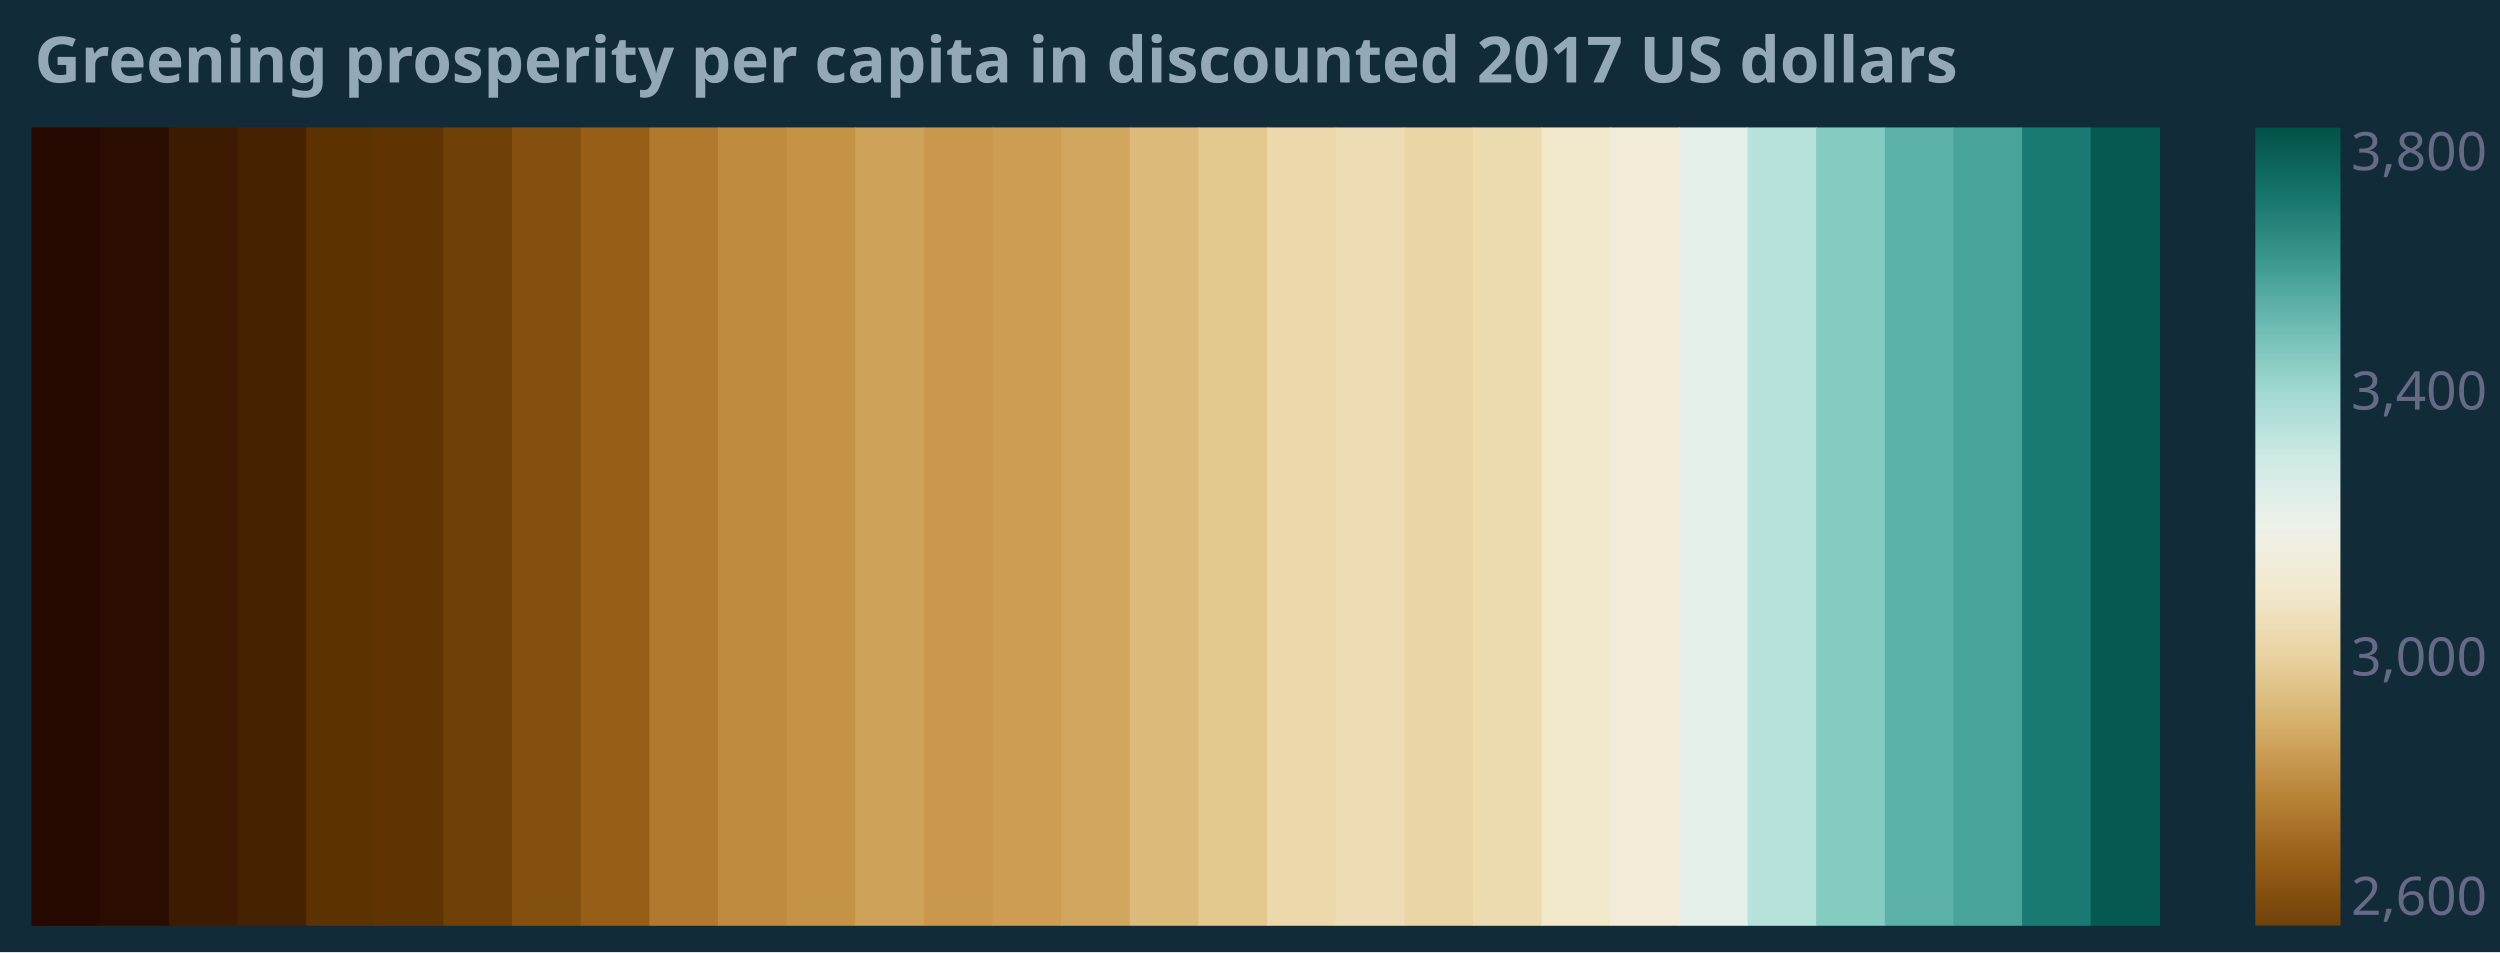
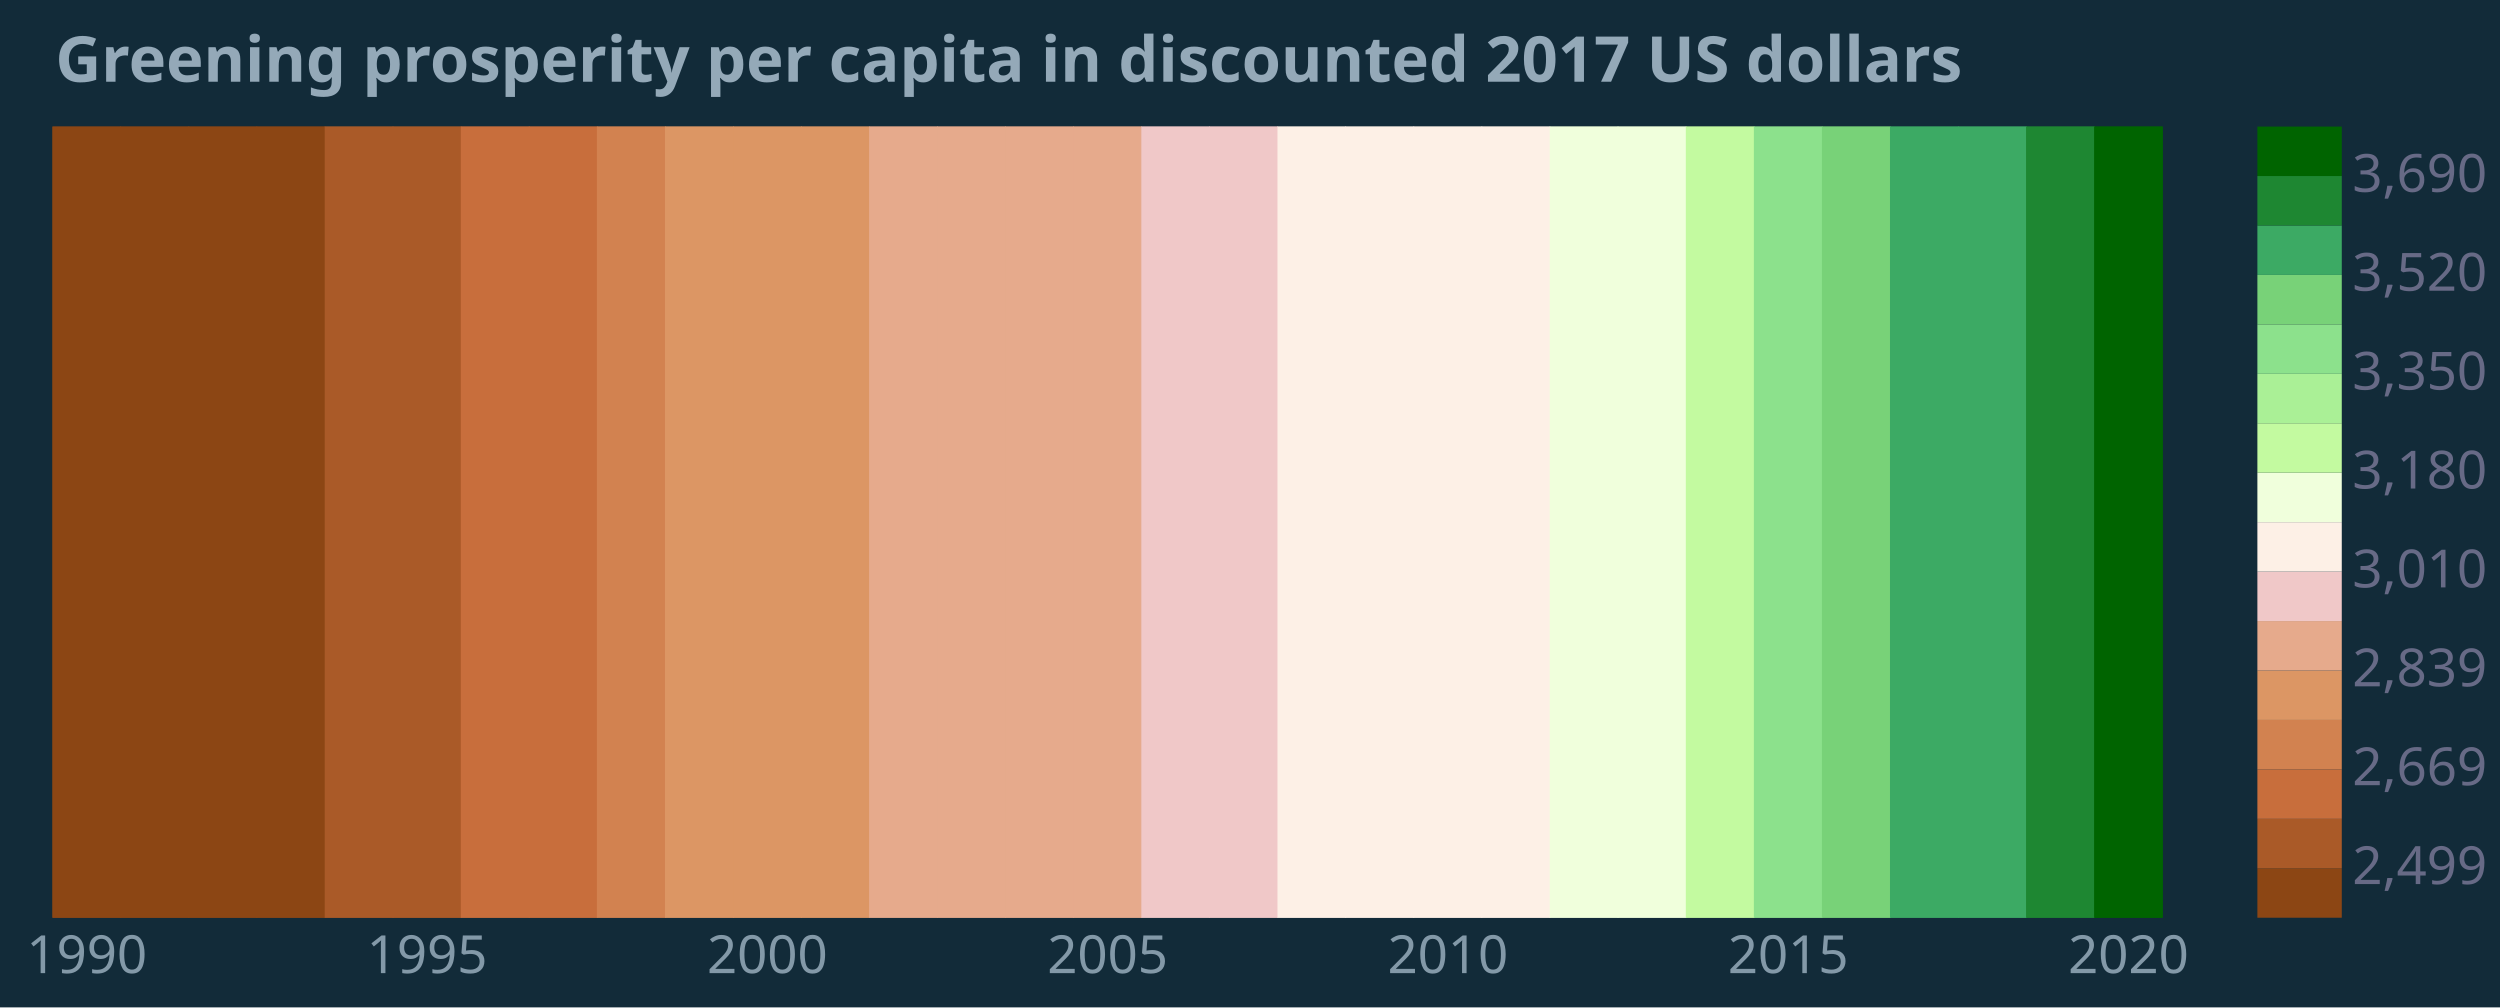
- <svg xmlns="http://www.w3.org/2000/svg" version="1.1" class="marks" width="470" height="179" viewBox="0 0 470 179">
-   <rect width="470" height="179" fill="#122B39" />
-   <g fill="none" stroke-miterlimit="10" transform="translate(6,24)">
+ <svg xmlns="http://www.w3.org/2000/svg" version="1.1" class="marks" width="474" height="191" viewBox="0 0 474 191">
+   <rect width="474" height="191" fill="#122B39" />
+   <g fill="none" stroke-miterlimit="10" transform="translate(10,24)">
    <g class="mark-group role-frame root" role="graphics-object" aria-roledescription="group mark container">
      <g transform="translate(0,0)">
        <path class="background" aria-hidden="true" d="M0,0h400v150h-400Z" />
        <g>
          <g class="mark-group role-axis" role="graphics-symbol" aria-roledescription="axis" aria-label="X-axis titled 'Greening prosperity per capita in discounted 2017 US dollars' for a discrete scale with 31 values: 1990, 1991, 1992, 1993, 1994, ending with 2020">
            <g transform="translate(0.5,150.5)">
              <path class="background" aria-hidden="true" d="M0,0h0v0h0Z" pointer-events="none" />
              <g>
-                 <g class="mark-text role-axis-label" pointer-events="none" />
+                 <g class="mark-text role-axis-label" pointer-events="none">
+                   <text text-anchor="middle" transform="translate(5.951613,10)" font-family="Circular Std Book" font-size="10px" fill="#b4c8d8" fill-opacity="0.7" opacity="1">1990</text>
+                   <text text-anchor="middle" transform="translate(70.46774,10)" font-family="Circular Std Book" font-size="10px" fill="#b4c8d8" fill-opacity="0.7" opacity="1">1995</text>
+                   <text text-anchor="middle" transform="translate(134.9839,10)" font-family="Circular Std Book" font-size="10px" fill="#b4c8d8" fill-opacity="0.7" opacity="1">2000</text>
+                   <text text-anchor="middle" transform="translate(199.5,10)" font-family="Circular Std Book" font-size="10px" fill="#b4c8d8" fill-opacity="0.7" opacity="1">2005</text>
+                   <text text-anchor="middle" transform="translate(264.0161,10)" font-family="Circular Std Book" font-size="10px" fill="#b4c8d8" fill-opacity="0.7" opacity="1">2010</text>
+                   <text text-anchor="middle" transform="translate(328.5323,10)" font-family="Circular Std Book" font-size="10px" fill="#b4c8d8" fill-opacity="0.7" opacity="1">2015</text>
+                   <text text-anchor="middle" transform="translate(393.0484,10)" font-family="Circular Std Book" font-size="10px" fill="#b4c8d8" fill-opacity="0.7" opacity="1">2020</text>
+                 </g>
                <g class="mark-text role-axis-title" pointer-events="none">
                  <text text-anchor="start" transform="translate(0,-159)" font-family="Circular Std Book" font-size="12px" font-weight="bold" fill="#b4c8d8" fill-opacity="0.8" opacity="1">Greening prosperity per capita in discounted 2017 US dollars</text>
                </g>
              </g>
              <path class="foreground" aria-hidden="true" d="" pointer-events="none" display="none" />
            </g>
          </g>
          <g class="mark-rect role-mark layer_0_marks" role="graphics-object" aria-roledescription="rect mark container">
-             <path aria-label="Year: 1990; t: 2413.90217781; GPR: 2413.9" role="graphics-symbol" aria-roledescription="bar" d="M-0.048,0h13v150h-13Z" fill="rgb(38, 9, 0)" />
-             <path aria-label="Year: 1991; t: 2427.52816675; GPR: 2427.53" role="graphics-symbol" aria-roledescription="bar" d="M12.855,0h13v150h-13Z" fill="rgb(43, 13, 0)" />
-             <path aria-label="Year: 1992; t: 2471.89852982; GPR: 2471.9" role="graphics-symbol" aria-roledescription="bar" d="M25.758,0h13v150h-13Z" fill="rgb(61, 27, 0)" />
-             <path aria-label="Year: 1993; t: 2496.84363545; GPR: 2496.84" role="graphics-symbol" aria-roledescription="bar" d="M38.661,0h13v150h-13Z" fill="rgb(71, 34, 0)" />
-             <path aria-label="Year: 1994; t: 2550.67550999; GPR: 2550.68" role="graphics-symbol" aria-roledescription="bar" d="M51.565,0h13v150h-13Z" fill="rgb(92, 50, 1)" />
-             <path aria-label="Year: 1995; t: 2557.13639073; GPR: 2557.14" role="graphics-symbol" aria-roledescription="bar" d="M64.468,0h13v150h-13Z" fill="rgb(95, 52, 2)" />
-             <path aria-label="Year: 1996; t: 2597.10276208; GPR: 2597.1" role="graphics-symbol" aria-roledescription="bar" d="M77.371,0h13v150h-13Z" fill="rgb(111, 64, 8)" />
-             <path aria-label="Year: 1997; t: 2648.88798889; GPR: 2648.89" role="graphics-symbol" aria-roledescription="bar" d="M90.274,0h13v150h-13Z" fill="rgb(132, 80, 15)" />
-             <path aria-label="Year: 1998; t: 2695.47360498; GPR: 2695.47" role="graphics-symbol" aria-roledescription="bar" d="M103.177,0h13v150h-13Z" fill="rgb(150, 94, 22)" />
-             <path aria-label="Year: 1999; t: 2770.85058258; GPR: 2770.85" role="graphics-symbol" aria-roledescription="bar" d="M116.081,0h13v150h-13Z" fill="rgb(177, 121, 45)" />
-             <path aria-label="Year: 2000; t: 2812.65119994; GPR: 2812.65" role="graphics-symbol" aria-roledescription="bar" d="M128.984,0h13v150h-13Z" fill="rgb(190, 138, 62)" />
-             <path aria-label="Year: 2001; t: 2835.12164171; GPR: 2835.12" role="graphics-symbol" aria-roledescription="bar" d="M141.887,0h13v150h-13Z" fill="rgb(197, 147, 70)" />
-             <path aria-label="Year: 2002; t: 2871.25783688; GPR: 2871.26" role="graphics-symbol" aria-roledescription="bar" d="M154.79,0h13v150h-13Z" fill="rgb(206, 162, 89)" />
-             <path aria-label="Year: 2003; t: 2847.11273539; GPR: 2847.11" role="graphics-symbol" aria-roledescription="bar" d="M167.694,0h13v150h-13Z" fill="rgb(201, 152, 76)" />
-             <path aria-label="Year: 2004; t: 2860.35477347; GPR: 2860.35" role="graphics-symbol" aria-roledescription="bar" d="M180.597,0h13v150h-13Z" fill="rgb(204, 157, 83)" />
-             <path aria-label="Year: 2005; t: 2880.21176394; GPR: 2880.21" role="graphics-symbol" aria-roledescription="bar" d="M193.5,0h13v150h-13Z" fill="rgb(208, 166, 94)" />
-             <path aria-label="Year: 2006; t: 2929.91744682; GPR: 2929.92" role="graphics-symbol" aria-roledescription="bar" d="M206.403,0h13v150h-13Z" fill="rgb(220, 186, 121)" />
-             <path aria-label="Year: 2007; t: 2967.48499812; GPR: 2967.48" role="graphics-symbol" aria-roledescription="bar" d="M219.306,0h13v150h-13Z" fill="rgb(228, 201, 142)" />
-             <path aria-label="Year: 2008; t: 3026.77089901; GPR: 3026.77" role="graphics-symbol" aria-roledescription="bar" d="M232.21,0h13v150h-13Z" fill="rgb(236, 216, 171)" />
-             <path aria-label="Year: 2009; t: 3044.28833139; GPR: 3044.29" role="graphics-symbol" aria-roledescription="bar" d="M245.113,0h13v150h-13Z" fill="rgb(238, 221, 180)" />
-             <path aria-label="Year: 2010; t: 3013.66447597; GPR: 3013.66" role="graphics-symbol" aria-roledescription="bar" d="M258.016,0h13v150h-13Z" fill="rgb(234, 213, 165)" />
-             <path aria-label="Year: 2011; t: 3036.9522581; GPR: 3036.95" role="graphics-symbol" aria-roledescription="bar" d="M270.919,0h13v150h-13Z" fill="rgb(237, 219, 176)" />
-             <path aria-label="Year: 2012; t: 3098.22748504; GPR: 3098.23" role="graphics-symbol" aria-roledescription="bar" d="M283.823,0h13v150h-13Z" fill="rgb(242, 232, 203)" />
-             <path aria-label="Year: 2013; t: 3136.2834078; GPR: 3136.28" role="graphics-symbol" aria-roledescription="bar" d="M296.726,0h13v150h-13Z" fill="rgb(241, 235, 215)" />
-             <path aria-label="Year: 2014; t: 3229.67409926; GPR: 3229.67" role="graphics-symbol" aria-roledescription="bar" d="M309.629,0h13v150h-13Z" fill="rgb(229, 239, 233)" />
-             <path aria-label="Year: 2015; t: 3356.58963427; GPR: 3356.59" role="graphics-symbol" aria-roledescription="bar" d="M322.532,0h13v150h-13Z" fill="rgb(183, 226, 219)" />
-             <path aria-label="Year: 2016; t: 3458.46852628; GPR: 3458.47" role="graphics-symbol" aria-roledescription="bar" d="M335.435,0h13v150h-13Z" fill="rgb(132, 203, 193)" />
-             <path aria-label="Year: 2017; t: 3532.68775259; GPR: 3532.69" role="graphics-symbol" aria-roledescription="bar" d="M348.339,0h13v150h-13Z" fill="rgb(92, 177, 167)" />
-             <path aria-label="Year: 2018; t: 3570.98550559; GPR: 3570.99" role="graphics-symbol" aria-roledescription="bar" d="M361.242,0h13v150h-13Z" fill="rgb(72, 163, 154)" />
-             <path aria-label="Year: 2019; t: 3680.65552638; GPR: 3680.66" role="graphics-symbol" aria-roledescription="bar" d="M374.145,0h13v150h-13Z" fill="rgb(24, 122, 114)" />
-             <path aria-label="Year: 2020; t: 3775.56471413; GPR: 3775.56" role="graphics-symbol" aria-roledescription="bar" d="M387.048,0h13v150h-13Z" fill="rgb(6, 89, 80)" />
+             <path aria-label="Year: 1990; t: 2,414; GPR: 2413.9" role="graphics-symbol" aria-roledescription="bar" d="M-0.048,0h13v150h-13Z" fill="#8C4614" />
+             <path aria-label="Year: 1991; t: 2,428; GPR: 2427.53" role="graphics-symbol" aria-roledescription="bar" d="M12.855,0h13v150h-13Z" fill="#8C4614" />
+             <path aria-label="Year: 1992; t: 2,472; GPR: 2471.9" role="graphics-symbol" aria-roledescription="bar" d="M25.758,0h13v150h-13Z" fill="#8C4614" />
+             <path aria-label="Year: 1993; t: 2,497; GPR: 2496.84" role="graphics-symbol" aria-roledescription="bar" d="M38.661,0h13v150h-13Z" fill="#8C4614" />
+             <path aria-label="Year: 1994; t: 2,551; GPR: 2550.68" role="graphics-symbol" aria-roledescription="bar" d="M51.565,0h13v150h-13Z" fill="#AA5A28" />
+             <path aria-label="Year: 1995; t: 2,557; GPR: 2557.14" role="graphics-symbol" aria-roledescription="bar" d="M64.468,0h13v150h-13Z" fill="#AA5A28" />
+             <path aria-label="Year: 1996; t: 2,597; GPR: 2597.1" role="graphics-symbol" aria-roledescription="bar" d="M77.371,0h13v150h-13Z" fill="#C86E3C" />
+             <path aria-label="Year: 1997; t: 2,649; GPR: 2648.89" role="graphics-symbol" aria-roledescription="bar" d="M90.274,0h13v150h-13Z" fill="#C86E3C" />
+             <path aria-label="Year: 1998; t: 2,695; GPR: 2695.47" role="graphics-symbol" aria-roledescription="bar" d="M103.177,0h13v150h-13Z" fill="#D28250" />
+             <path aria-label="Year: 1999; t: 2,771; GPR: 2770.85" role="graphics-symbol" aria-roledescription="bar" d="M116.081,0h13v150h-13Z" fill="#DC9664" />
+             <path aria-label="Year: 2000; t: 2,813; GPR: 2812.65" role="graphics-symbol" aria-roledescription="bar" d="M128.984,0h13v150h-13Z" fill="#DC9664" />
+             <path aria-label="Year: 2001; t: 2,835; GPR: 2835.12" role="graphics-symbol" aria-roledescription="bar" d="M141.887,0h13v150h-13Z" fill="#DC9664" />
+             <path aria-label="Year: 2002; t: 2,871; GPR: 2871.26" role="graphics-symbol" aria-roledescription="bar" d="M154.79,0h13v150h-13Z" fill="#E6AA8C" />
+             <path aria-label="Year: 2003; t: 2,847; GPR: 2847.11" role="graphics-symbol" aria-roledescription="bar" d="M167.694,0h13v150h-13Z" fill="#E6AA8C" />
+             <path aria-label="Year: 2004; t: 2,860; GPR: 2860.35" role="graphics-symbol" aria-roledescription="bar" d="M180.597,0h13v150h-13Z" fill="#E6AA8C" />
+             <path aria-label="Year: 2005; t: 2,880; GPR: 2880.21" role="graphics-symbol" aria-roledescription="bar" d="M193.5,0h13v150h-13Z" fill="#E6AA8C" />
+             <path aria-label="Year: 2006; t: 2,930; GPR: 2929.92" role="graphics-symbol" aria-roledescription="bar" d="M206.403,0h13v150h-13Z" fill="#F0C8C8" />
+             <path aria-label="Year: 2007; t: 2,967; GPR: 2967.48" role="graphics-symbol" aria-roledescription="bar" d="M219.306,0h13v150h-13Z" fill="#F0C8C8" />
+             <path aria-label="Year: 2008; t: 3,027; GPR: 3026.77" role="graphics-symbol" aria-roledescription="bar" d="M232.21,0h13v150h-13Z" fill="#FDF0E6" />
+             <path aria-label="Year: 2009; t: 3,044; GPR: 3044.29" role="graphics-symbol" aria-roledescription="bar" d="M245.113,0h13v150h-13Z" fill="#FDF0E6" />
+             <path aria-label="Year: 2010; t: 3,014; GPR: 3013.66" role="graphics-symbol" aria-roledescription="bar" d="M258.016,0h13v150h-13Z" fill="#FDF0E6" />
+             <path aria-label="Year: 2011; t: 3,037; GPR: 3036.95" role="graphics-symbol" aria-roledescription="bar" d="M270.919,0h13v150h-13Z" fill="#FDF0E6" />
+             <path aria-label="Year: 2012; t: 3,098; GPR: 3098.23" role="graphics-symbol" aria-roledescription="bar" d="M283.823,0h13v150h-13Z" fill="#F0FFDC" />
+             <path aria-label="Year: 2013; t: 3,136; GPR: 3136.28" role="graphics-symbol" aria-roledescription="bar" d="M296.726,0h13v150h-13Z" fill="#F0FFDC" />
+             <path aria-label="Year: 2014; t: 3,230; GPR: 3229.67" role="graphics-symbol" aria-roledescription="bar" d="M309.629,0h13v150h-13Z" fill="#C3FAA0" />
+             <path aria-label="Year: 2015; t: 3,357; GPR: 3356.59" role="graphics-symbol" aria-roledescription="bar" d="M322.532,0h13v150h-13Z" fill="#8CE18C" />
+             <path aria-label="Year: 2016; t: 3,458; GPR: 3458.47" role="graphics-symbol" aria-roledescription="bar" d="M335.435,0h13v150h-13Z" fill="#78D278" />
+             <path aria-label="Year: 2017; t: 3,533; GPR: 3532.69" role="graphics-symbol" aria-roledescription="bar" d="M348.339,0h13v150h-13Z" fill="#3CAA64" />
+             <path aria-label="Year: 2018; t: 3,571; GPR: 3570.99" role="graphics-symbol" aria-roledescription="bar" d="M361.242,0h13v150h-13Z" fill="#3CAA64" />
+             <path aria-label="Year: 2019; t: 3,681; GPR: 3680.66" role="graphics-symbol" aria-roledescription="bar" d="M374.145,0h13v150h-13Z" fill="#1E8732" />
+             <path aria-label="Year: 2020; t: 3,776; GPR: 3775.56" role="graphics-symbol" aria-roledescription="bar" d="M387.048,0h13v150h-13Z" fill="#006400" />
          </g>
          <g class="mark-rect role-mark layer_1_marks" role="graphics-object" aria-roledescription="rect mark container">
-             <path aria-label="Year: 1990; t: 2413.90217781; GPR: 2413.9" role="graphics-symbol" aria-roledescription="bar" d="M-0.048,0h13v150h-13Z" fill="rgb(38, 9, 0)" />
-             <path aria-label="Year: 1991; t: 2427.52816675; GPR: 2427.53" role="graphics-symbol" aria-roledescription="bar" d="M12.855,0h13v150h-13Z" fill="rgb(43, 13, 0)" />
-             <path aria-label="Year: 1992; t: 2471.89852982; GPR: 2471.9" role="graphics-symbol" aria-roledescription="bar" d="M25.758,0h13v150h-13Z" fill="rgb(61, 27, 0)" />
-             <path aria-label="Year: 1993; t: 2496.84363545; GPR: 2496.84" role="graphics-symbol" aria-roledescription="bar" d="M38.661,0h13v150h-13Z" fill="rgb(71, 34, 0)" />
-             <path aria-label="Year: 1994; t: 2550.67550999; GPR: 2550.68" role="graphics-symbol" aria-roledescription="bar" d="M51.565,0h13v150h-13Z" fill="rgb(92, 50, 1)" />
-             <path aria-label="Year: 1995; t: 2557.13639073; GPR: 2557.14" role="graphics-symbol" aria-roledescription="bar" d="M64.468,0h13v150h-13Z" fill="rgb(95, 52, 2)" />
-             <path aria-label="Year: 1996; t: 2597.10276208; GPR: 2597.1" role="graphics-symbol" aria-roledescription="bar" d="M77.371,0h13v150h-13Z" fill="rgb(111, 64, 8)" />
-             <path aria-label="Year: 1997; t: 2648.88798889; GPR: 2648.89" role="graphics-symbol" aria-roledescription="bar" d="M90.274,0h13v150h-13Z" fill="rgb(132, 80, 15)" />
-             <path aria-label="Year: 1998; t: 2695.47360498; GPR: 2695.47" role="graphics-symbol" aria-roledescription="bar" d="M103.177,0h13v150h-13Z" fill="rgb(150, 94, 22)" />
-             <path aria-label="Year: 1999; t: 2770.85058258; GPR: 2770.85" role="graphics-symbol" aria-roledescription="bar" d="M116.081,0h13v150h-13Z" fill="rgb(177, 121, 45)" />
-             <path aria-label="Year: 2000; t: 2812.65119994; GPR: 2812.65" role="graphics-symbol" aria-roledescription="bar" d="M128.984,0h13v150h-13Z" fill="rgb(190, 138, 62)" />
-             <path aria-label="Year: 2001; t: 2835.12164171; GPR: 2835.12" role="graphics-symbol" aria-roledescription="bar" d="M141.887,0h13v150h-13Z" fill="rgb(197, 147, 70)" />
-             <path aria-label="Year: 2002; t: 2871.25783688; GPR: 2871.26" role="graphics-symbol" aria-roledescription="bar" d="M154.79,0h13v150h-13Z" fill="rgb(206, 162, 89)" />
-             <path aria-label="Year: 2003; t: 2847.11273539; GPR: 2847.11" role="graphics-symbol" aria-roledescription="bar" d="M167.694,0h13v150h-13Z" fill="rgb(201, 152, 76)" />
-             <path aria-label="Year: 2004; t: 2860.35477347; GPR: 2860.35" role="graphics-symbol" aria-roledescription="bar" d="M180.597,0h13v150h-13Z" fill="rgb(204, 157, 83)" />
-             <path aria-label="Year: 2005; t: 2880.21176394; GPR: 2880.21" role="graphics-symbol" aria-roledescription="bar" d="M193.5,0h13v150h-13Z" fill="rgb(208, 166, 94)" />
-             <path aria-label="Year: 2006; t: 2929.91744682; GPR: 2929.92" role="graphics-symbol" aria-roledescription="bar" d="M206.403,0h13v150h-13Z" fill="rgb(220, 186, 121)" />
-             <path aria-label="Year: 2007; t: 2967.48499812; GPR: 2967.48" role="graphics-symbol" aria-roledescription="bar" d="M219.306,0h13v150h-13Z" fill="rgb(228, 201, 142)" />
-             <path aria-label="Year: 2008; t: 3026.77089901; GPR: 3026.77" role="graphics-symbol" aria-roledescription="bar" d="M232.21,0h13v150h-13Z" fill="rgb(236, 216, 171)" />
-             <path aria-label="Year: 2009; t: 3044.28833139; GPR: 3044.29" role="graphics-symbol" aria-roledescription="bar" d="M245.113,0h13v150h-13Z" fill="rgb(238, 221, 180)" />
-             <path aria-label="Year: 2010; t: 3013.66447597; GPR: 3013.66" role="graphics-symbol" aria-roledescription="bar" d="M258.016,0h13v150h-13Z" fill="rgb(234, 213, 165)" />
-             <path aria-label="Year: 2011; t: 3036.9522581; GPR: 3036.95" role="graphics-symbol" aria-roledescription="bar" d="M270.919,0h13v150h-13Z" fill="rgb(237, 219, 176)" />
-             <path aria-label="Year: 2012; t: 3098.22748504; GPR: 3098.23" role="graphics-symbol" aria-roledescription="bar" d="M283.823,0h13v150h-13Z" fill="rgb(242, 232, 203)" />
-             <path aria-label="Year: 2013; t: 3136.2834078; GPR: 3136.28" role="graphics-symbol" aria-roledescription="bar" d="M296.726,0h13v150h-13Z" fill="rgb(241, 235, 215)" />
-             <path aria-label="Year: 2014; t: 3229.67409926; GPR: 3229.67" role="graphics-symbol" aria-roledescription="bar" d="M309.629,0h13v150h-13Z" fill="rgb(229, 239, 233)" />
-             <path aria-label="Year: 2015; t: 3356.58963427; GPR: 3356.59" role="graphics-symbol" aria-roledescription="bar" d="M322.532,0h13v150h-13Z" fill="rgb(183, 226, 219)" />
-             <path aria-label="Year: 2016; t: 3458.46852628; GPR: 3458.47" role="graphics-symbol" aria-roledescription="bar" d="M335.435,0h13v150h-13Z" fill="rgb(132, 203, 193)" />
-             <path aria-label="Year: 2017; t: 3532.68775259; GPR: 3532.69" role="graphics-symbol" aria-roledescription="bar" d="M348.339,0h13v150h-13Z" fill="rgb(92, 177, 167)" />
-             <path aria-label="Year: 2018; t: 3570.98550559; GPR: 3570.99" role="graphics-symbol" aria-roledescription="bar" d="M361.242,0h13v150h-13Z" fill="rgb(72, 163, 154)" />
-             <path aria-label="Year: 2019; t: 3680.65552638; GPR: 3680.66" role="graphics-symbol" aria-roledescription="bar" d="M374.145,0h13v150h-13Z" fill="rgb(24, 122, 114)" />
-             <path aria-label="Year: 2020; t: 3775.56471413; GPR: 3775.56" role="graphics-symbol" aria-roledescription="bar" d="M387.048,0h13v150h-13Z" fill="rgb(6, 89, 80)" />
+             <path aria-label="Year: 1990; t: 2,414; GPR: 2413.9" role="graphics-symbol" aria-roledescription="bar" d="M-0.048,0h13v150h-13Z" fill="#8C4614" />
+             <path aria-label="Year: 1991; t: 2,428; GPR: 2427.53" role="graphics-symbol" aria-roledescription="bar" d="M12.855,0h13v150h-13Z" fill="#8C4614" />
+             <path aria-label="Year: 1992; t: 2,472; GPR: 2471.9" role="graphics-symbol" aria-roledescription="bar" d="M25.758,0h13v150h-13Z" fill="#8C4614" />
+             <path aria-label="Year: 1993; t: 2,497; GPR: 2496.84" role="graphics-symbol" aria-roledescription="bar" d="M38.661,0h13v150h-13Z" fill="#8C4614" />
+             <path aria-label="Year: 1994; t: 2,551; GPR: 2550.68" role="graphics-symbol" aria-roledescription="bar" d="M51.565,0h13v150h-13Z" fill="#AA5A28" />
+             <path aria-label="Year: 1995; t: 2,557; GPR: 2557.14" role="graphics-symbol" aria-roledescription="bar" d="M64.468,0h13v150h-13Z" fill="#AA5A28" />
+             <path aria-label="Year: 1996; t: 2,597; GPR: 2597.1" role="graphics-symbol" aria-roledescription="bar" d="M77.371,0h13v150h-13Z" fill="#C86E3C" />
+             <path aria-label="Year: 1997; t: 2,649; GPR: 2648.89" role="graphics-symbol" aria-roledescription="bar" d="M90.274,0h13v150h-13Z" fill="#C86E3C" />
+             <path aria-label="Year: 1998; t: 2,695; GPR: 2695.47" role="graphics-symbol" aria-roledescription="bar" d="M103.177,0h13v150h-13Z" fill="#D28250" />
+             <path aria-label="Year: 1999; t: 2,771; GPR: 2770.85" role="graphics-symbol" aria-roledescription="bar" d="M116.081,0h13v150h-13Z" fill="#DC9664" />
+             <path aria-label="Year: 2000; t: 2,813; GPR: 2812.65" role="graphics-symbol" aria-roledescription="bar" d="M128.984,0h13v150h-13Z" fill="#DC9664" />
+             <path aria-label="Year: 2001; t: 2,835; GPR: 2835.12" role="graphics-symbol" aria-roledescription="bar" d="M141.887,0h13v150h-13Z" fill="#DC9664" />
+             <path aria-label="Year: 2002; t: 2,871; GPR: 2871.26" role="graphics-symbol" aria-roledescription="bar" d="M154.79,0h13v150h-13Z" fill="#E6AA8C" />
+             <path aria-label="Year: 2003; t: 2,847; GPR: 2847.11" role="graphics-symbol" aria-roledescription="bar" d="M167.694,0h13v150h-13Z" fill="#E6AA8C" />
+             <path aria-label="Year: 2004; t: 2,860; GPR: 2860.35" role="graphics-symbol" aria-roledescription="bar" d="M180.597,0h13v150h-13Z" fill="#E6AA8C" />
+             <path aria-label="Year: 2005; t: 2,880; GPR: 2880.21" role="graphics-symbol" aria-roledescription="bar" d="M193.5,0h13v150h-13Z" fill="#E6AA8C" />
+             <path aria-label="Year: 2006; t: 2,930; GPR: 2929.92" role="graphics-symbol" aria-roledescription="bar" d="M206.403,0h13v150h-13Z" fill="#F0C8C8" />
+             <path aria-label="Year: 2007; t: 2,967; GPR: 2967.48" role="graphics-symbol" aria-roledescription="bar" d="M219.306,0h13v150h-13Z" fill="#F0C8C8" />
+             <path aria-label="Year: 2008; t: 3,027; GPR: 3026.77" role="graphics-symbol" aria-roledescription="bar" d="M232.21,0h13v150h-13Z" fill="#FDF0E6" />
+             <path aria-label="Year: 2009; t: 3,044; GPR: 3044.29" role="graphics-symbol" aria-roledescription="bar" d="M245.113,0h13v150h-13Z" fill="#FDF0E6" />
+             <path aria-label="Year: 2010; t: 3,014; GPR: 3013.66" role="graphics-symbol" aria-roledescription="bar" d="M258.016,0h13v150h-13Z" fill="#FDF0E6" />
+             <path aria-label="Year: 2011; t: 3,037; GPR: 3036.95" role="graphics-symbol" aria-roledescription="bar" d="M270.919,0h13v150h-13Z" fill="#FDF0E6" />
+             <path aria-label="Year: 2012; t: 3,098; GPR: 3098.23" role="graphics-symbol" aria-roledescription="bar" d="M283.823,0h13v150h-13Z" fill="#F0FFDC" />
+             <path aria-label="Year: 2013; t: 3,136; GPR: 3136.28" role="graphics-symbol" aria-roledescription="bar" d="M296.726,0h13v150h-13Z" fill="#F0FFDC" />
+             <path aria-label="Year: 2014; t: 3,230; GPR: 3229.67" role="graphics-symbol" aria-roledescription="bar" d="M309.629,0h13v150h-13Z" fill="#C3FAA0" />
+             <path aria-label="Year: 2015; t: 3,357; GPR: 3356.59" role="graphics-symbol" aria-roledescription="bar" d="M322.532,0h13v150h-13Z" fill="#8CE18C" />
+             <path aria-label="Year: 2016; t: 3,458; GPR: 3458.47" role="graphics-symbol" aria-roledescription="bar" d="M335.435,0h13v150h-13Z" fill="#78D278" />
+             <path aria-label="Year: 2017; t: 3,533; GPR: 3532.69" role="graphics-symbol" aria-roledescription="bar" d="M348.339,0h13v150h-13Z" fill="#3CAA64" />
+             <path aria-label="Year: 2018; t: 3,571; GPR: 3570.99" role="graphics-symbol" aria-roledescription="bar" d="M361.242,0h13v150h-13Z" fill="#3CAA64" />
+             <path aria-label="Year: 2019; t: 3,681; GPR: 3680.66" role="graphics-symbol" aria-roledescription="bar" d="M374.145,0h13v150h-13Z" fill="#1E8732" />
+             <path aria-label="Year: 2020; t: 3,776; GPR: 3775.56" role="graphics-symbol" aria-roledescription="bar" d="M387.048,0h13v150h-13Z" fill="#006400" />
          </g>
-           <g class="mark-group role-legend" role="graphics-symbol" aria-roledescription="legend" aria-label="Gradient legend for fill color with values from 2,600 to 3,800">
+           <g class="mark-group role-legend" role="graphics-symbol" aria-roledescription="legend" aria-label="Discrete legend for fill color with 15 boundaries: 2,499, 2,584, 2,669, 2,754, 2,839, 2,925, 3,010, 3,095, 3,180, 3,265, 3,350, 3,435, 3,520, 3,605, 3,690">
            <g transform="translate(418,0)">
              <path class="background" aria-hidden="true" d="M0,0h41v150h-41Z" pointer-events="none" />
              <g>
                <g class="mark-group role-legend-entry">
                  <g transform="translate(0,0)">
                    <path class="background" aria-hidden="true" d="M0,0h0v0h0Z" pointer-events="none" />
                    <g>
-                       <g class="mark-rect role-legend-gradient" pointer-events="none">
-                         <path d="M0,0h16v150h-16Z" fill="url(#gradient_164)" stroke="#ddd" stroke-width="0" opacity="1" />
+                       <g class="mark-rect role-legend-band" pointer-events="none">
+                         <path d="M0,140.625h16v9.375h-16Z" fill="#8C4614" stroke="#ddd" stroke-width="0" opacity="1" />
+                         <path d="M0,131.25h16v9.375h-16Z" fill="#AA5A28" stroke="#ddd" stroke-width="0" opacity="1" />
+                         <path d="M0,121.875h16v9.375h-16Z" fill="#C86E3C" stroke="#ddd" stroke-width="0" opacity="1" />
+                         <path d="M0,112.5h16v9.375h-16Z" fill="#D28250" stroke="#ddd" stroke-width="0" opacity="1" />
+                         <path d="M0,103.125h16v9.375h-16Z" fill="#DC9664" stroke="#ddd" stroke-width="0" opacity="1" />
+                         <path d="M0,93.75h16v9.375h-16Z" fill="#E6AA8C" stroke="#ddd" stroke-width="0" opacity="1" />
+                         <path d="M0,84.375h16v9.375h-16Z" fill="#F0C8C8" stroke="#ddd" stroke-width="0" opacity="1" />
+                         <path d="M0,75h16v9.375h-16Z" fill="#FDF0E6" stroke="#ddd" stroke-width="0" opacity="1" />
+                         <path d="M0,65.625h16v9.375h-16Z" fill="#F0FFDC" stroke="#ddd" stroke-width="0" opacity="1" />
+                         <path d="M0,56.25h16v9.375h-16Z" fill="#C3FAA0" stroke="#ddd" stroke-width="0" opacity="1" />
+                         <path d="M0,46.875h16v9.375h-16Z" fill="#AAF096" stroke="#ddd" stroke-width="0" opacity="1" />
+                         <path d="M0,37.5h16v9.375h-16Z" fill="#8CE18C" stroke="#ddd" stroke-width="0" opacity="1" />
+                         <path d="M0,28.125h16v9.375h-16Z" fill="#78D278" stroke="#ddd" stroke-width="0" opacity="1" />
+                         <path d="M0,18.75h16v9.375h-16Z" fill="#3CAA64" stroke="#ddd" stroke-width="0" opacity="1" />
+                         <path d="M0,9.375h16v9.375h-16Z" fill="#1E8732" stroke="#ddd" stroke-width="0" opacity="1" />
+                         <path d="M0,0h16v9.375h-16Z" fill="#006400" stroke="#ddd" stroke-width="0" opacity="1" />
                      </g>
                      <g class="mark-text role-legend-label" pointer-events="none">
-                         <text text-anchor="start" transform="translate(18,148)" font-family="Circular Std Book" font-size="10px" fill="#676A86" opacity="1">2,600</text>
-                         <text text-anchor="start" transform="translate(18,103)" font-family="Circular Std Book" font-size="10px" fill="#676A86" opacity="1">3,000</text>
-                         <text text-anchor="start" transform="translate(18,53)" font-family="Circular Std Book" font-size="10px" fill="#676A86" opacity="1">3,400</text>
-                         <text text-anchor="start" transform="translate(18,8)" font-family="Circular Std Book" font-size="10px" fill="#676A86" opacity="1">3,800</text>
+                         <text text-anchor="start" transform="translate(18,148)" font-family="Circular Std Book" font-size="10px" fill="#676A86" opacity="1" />
+                         <text text-anchor="start" transform="translate(18,143.625)" font-family="Circular Std Book" font-size="10px" fill="#676A86" opacity="1">2,499</text>
+                         <text text-anchor="start" transform="translate(18,134.25)" font-family="Circular Std Book" font-size="10px" fill="#676A86" opacity="0">2,584</text>
+                         <text text-anchor="start" transform="translate(18,124.875)" font-family="Circular Std Book" font-size="10px" fill="#676A86" opacity="1">2,669</text>
+                         <text text-anchor="start" transform="translate(18,115.5)" font-family="Circular Std Book" font-size="10px" fill="#676A86" opacity="0">2,754</text>
+                         <text text-anchor="start" transform="translate(18,106.125)" font-family="Circular Std Book" font-size="10px" fill="#676A86" opacity="1">2,839</text>
+                         <text text-anchor="start" transform="translate(18,96.75)" font-family="Circular Std Book" font-size="10px" fill="#676A86" opacity="0">2,925</text>
+                         <text text-anchor="start" transform="translate(18,87.375)" font-family="Circular Std Book" font-size="10px" fill="#676A86" opacity="1">3,010</text>
+                         <text text-anchor="start" transform="translate(18,78)" font-family="Circular Std Book" font-size="10px" fill="#676A86" opacity="0">3,095</text>
+                         <text text-anchor="start" transform="translate(18,68.625)" font-family="Circular Std Book" font-size="10px" fill="#676A86" opacity="1">3,180</text>
+                         <text text-anchor="start" transform="translate(18,59.25)" font-family="Circular Std Book" font-size="10px" fill="#676A86" opacity="0">3,265</text>
+                         <text text-anchor="start" transform="translate(18,49.875)" font-family="Circular Std Book" font-size="10px" fill="#676A86" opacity="1">3,350</text>
+                         <text text-anchor="start" transform="translate(18,40.5)" font-family="Circular Std Book" font-size="10px" fill="#676A86" opacity="0">3,435</text>
+                         <text text-anchor="start" transform="translate(18,31.125)" font-family="Circular Std Book" font-size="10px" fill="#676A86" opacity="1">3,520</text>
+                         <text text-anchor="start" transform="translate(18,21.75)" font-family="Circular Std Book" font-size="10px" fill="#676A86" opacity="0">3,605</text>
+                         <text text-anchor="start" transform="translate(18,12.375)" font-family="Circular Std Book" font-size="10px" fill="#676A86" opacity="1">3,690</text>
                      </g>
                    </g>
                    <path class="foreground" aria-hidden="true" d="" pointer-events="none" display="none" />
                  </g>
                </g>
              </g>
              <path class="foreground" aria-hidden="true" d="" pointer-events="none" display="none" />
            </g>
          </g>
        </g>
        <path class="foreground" aria-hidden="true" d="" display="none" />
      </g>
    </g>
  </g>
-   <defs>
-     <linearGradient id="gradient_164" x1="0" x2="0" y1="1" y2="0">
-       <stop offset="0" stop-color="rgb(112, 65, 8)" />
-       <stop offset="0.083" stop-color="rgb(152, 95, 23)" />
-       <stop offset="0.167" stop-color="rgb(186, 133, 57)" />
-       <stop offset="0.25" stop-color="rgb(213, 174, 105)" />
-       <stop offset="0.333" stop-color="rgb(232, 209, 158)" />
-       <stop offset="0.417" stop-color="rgb(242, 232, 204)" />
-       <stop offset="0.5" stop-color="rgb(238, 241, 234)" />
-       <stop offset="0.583" stop-color="rgb(207, 234, 229)" />
-       <stop offset="0.667" stop-color="rgb(162, 217, 209)" />
-       <stop offset="0.75" stop-color="rgb(110, 188, 179)" />
-       <stop offset="0.833" stop-color="rgb(59, 152, 143)" />
-       <stop offset="0.917" stop-color="rgb(20, 115, 107)" />
-       <stop offset="1" stop-color="rgb(2, 81, 71)" />
-     </linearGradient>
-   </defs>
</svg>
